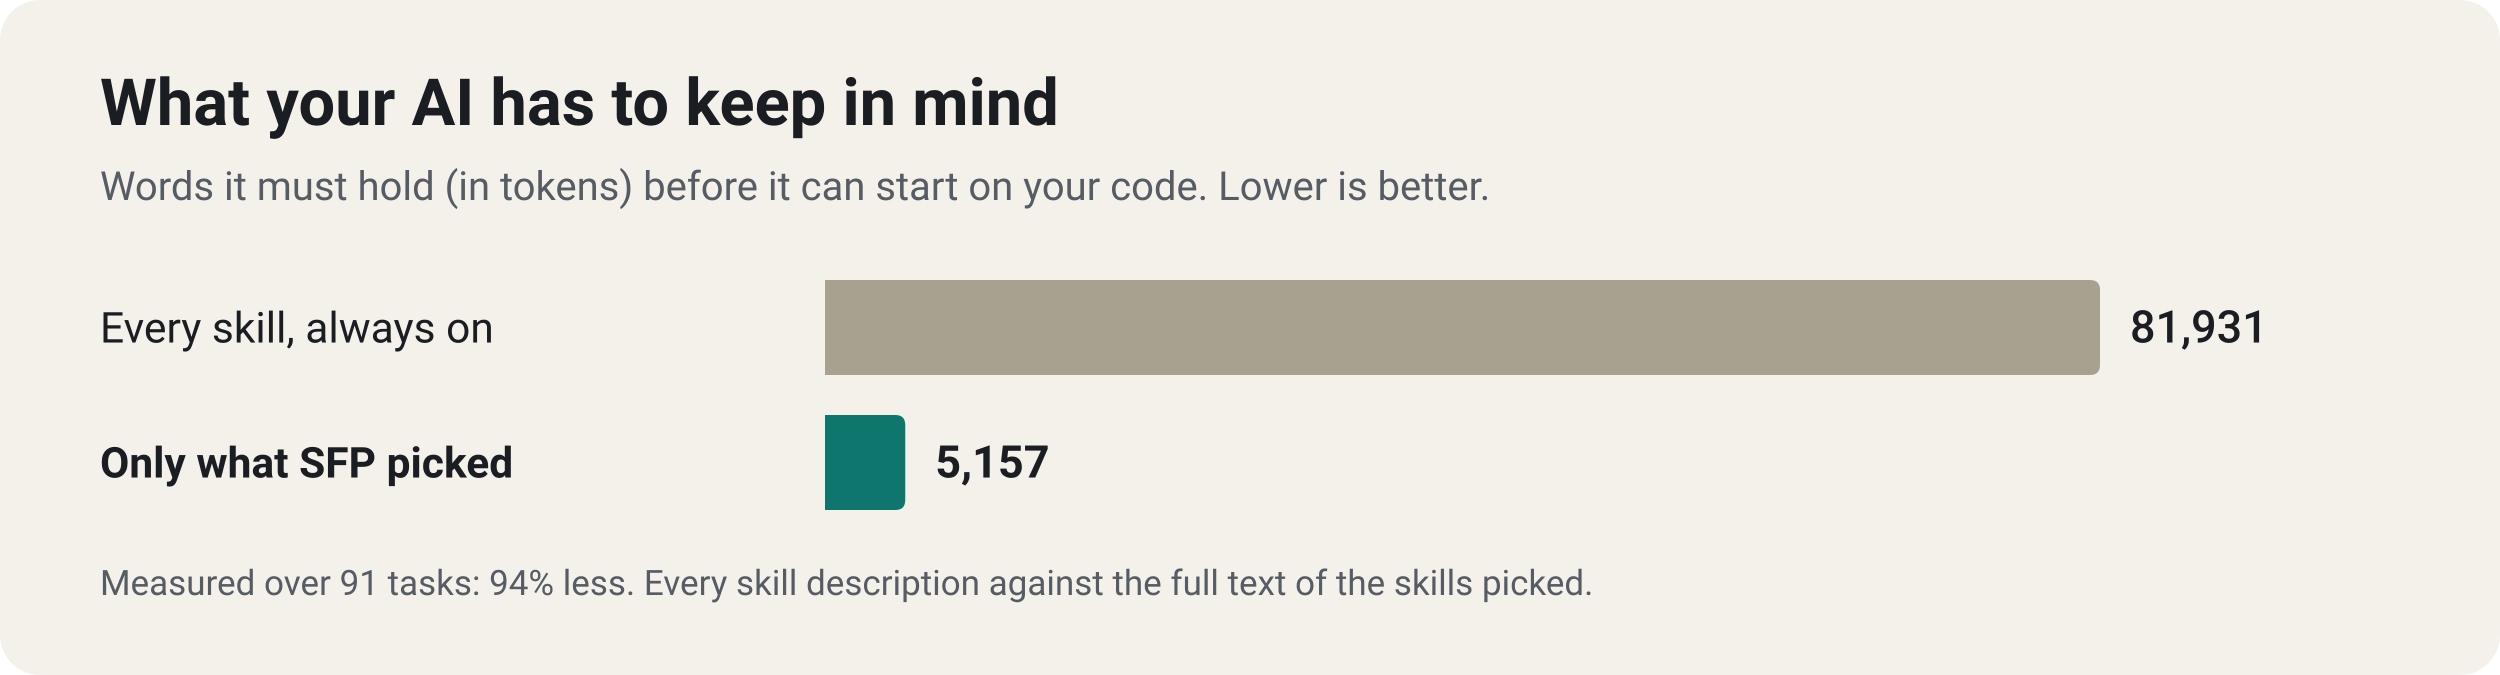
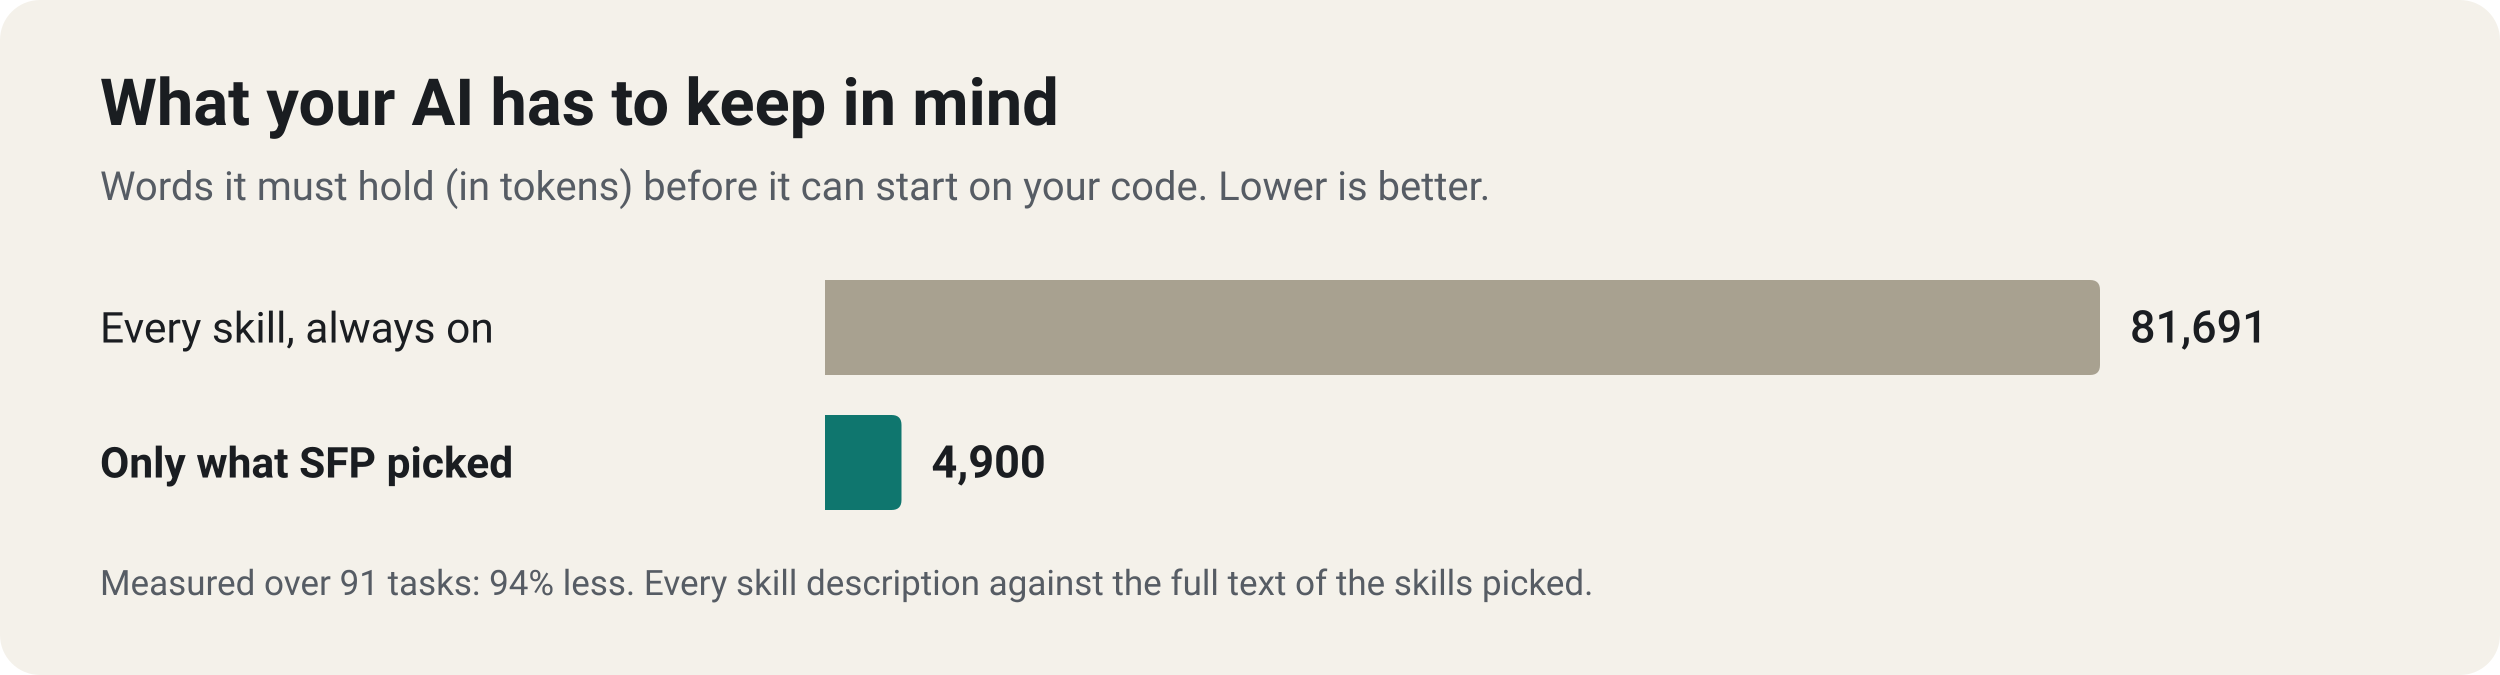
<svg xmlns="http://www.w3.org/2000/svg" width="1000" height="270" viewBox="0 0 1000 270" role="img" aria-labelledby="t d">
  <rect width="1000" height="270" rx="16" fill="#f4f1ea" />
  <text x="40" y="50" font-family="ui-sans-serif, system-ui, -apple-system, 'Segoe UI', Roboto, 'Helvetica Neue', Arial, sans-serif" font-size="26" font-weight="700" fill="#1a1d21" text-anchor="start">What your AI has to keep in mind</text>
  <text x="40" y="80" font-family="ui-sans-serif, system-ui, -apple-system, 'Segoe UI', Roboto, 'Helvetica Neue', Arial, sans-serif" font-size="16" font-weight="400" fill="#565c64" text-anchor="start">Words it must hold (in tokens) before it can start on your code. Lower is better.</text>
  <text x="40" y="137.0" font-family="ui-sans-serif, system-ui, -apple-system, 'Segoe UI', Roboto, 'Helvetica Neue', Arial, sans-serif" font-size="17" font-weight="400" fill="#1a1d21" text-anchor="start">Every skill, always on</text>
  <path d="M330.0 112.0 H836.0 Q840.0 112.0 840.0 116.0 V146.0 Q840.0 150.0 836.0 150.0 H330.0 Z" fill="#a8a190" />
-   <text x="852.0" y="137.0" font-family="ui-sans-serif, system-ui, -apple-system, 'Segoe UI', Roboto, 'Helvetica Neue', Arial, sans-serif" font-size="18" font-weight="500" fill="#1a1d21" text-anchor="start">81,931</text>
+   <text x="852.0" y="137.0" font-family="ui-sans-serif, system-ui, -apple-system, 'Segoe UI', Roboto, 'Helvetica Neue', Arial, sans-serif" font-size="18" font-weight="500" fill="#1a1d21" text-anchor="start">81,691</text>
  <text x="40" y="191.0" font-family="ui-sans-serif, system-ui, -apple-system, 'Segoe UI', Roboto, 'Helvetica Neue', Arial, sans-serif" font-size="17" font-weight="700" fill="#1a1d21" text-anchor="start">Only what SFP picked</text>
-   <path d="M330.0 166.0 H358.1 Q362.1 166.0 362.1 170.0 V200.0 Q362.1 204.0 358.1 204.0 H330.0 Z" fill="#0f766e" />
-   <text x="374.101" y="191.0" font-family="ui-sans-serif, system-ui, -apple-system, 'Segoe UI', Roboto, 'Helvetica Neue', Arial, sans-serif" font-size="18" font-weight="700" fill="#1a1d21" text-anchor="start">5,157</text>
+   <path d="M330.0 166.0 H356.6 Q360.6 166.0 360.6 170.0 V200.0 Q360.6 204.0 356.6 204.0 H330.0 Z" fill="#0f766e" />
+   <text x="372.591" y="191.0" font-family="ui-sans-serif, system-ui, -apple-system, 'Segoe UI', Roboto, 'Helvetica Neue', Arial, sans-serif" font-size="18" font-weight="700" fill="#1a1d21" text-anchor="start">4,900</text>
  <text x="40" y="238" font-family="ui-sans-serif, system-ui, -apple-system, 'Segoe UI', Roboto, 'Helvetica Neue', Arial, sans-serif" font-size="14" font-weight="400" fill="#565c64" text-anchor="start">Measured over 91 tasks: 94% less. Every skill description against the full text of the skills picked.</text>
</svg>
